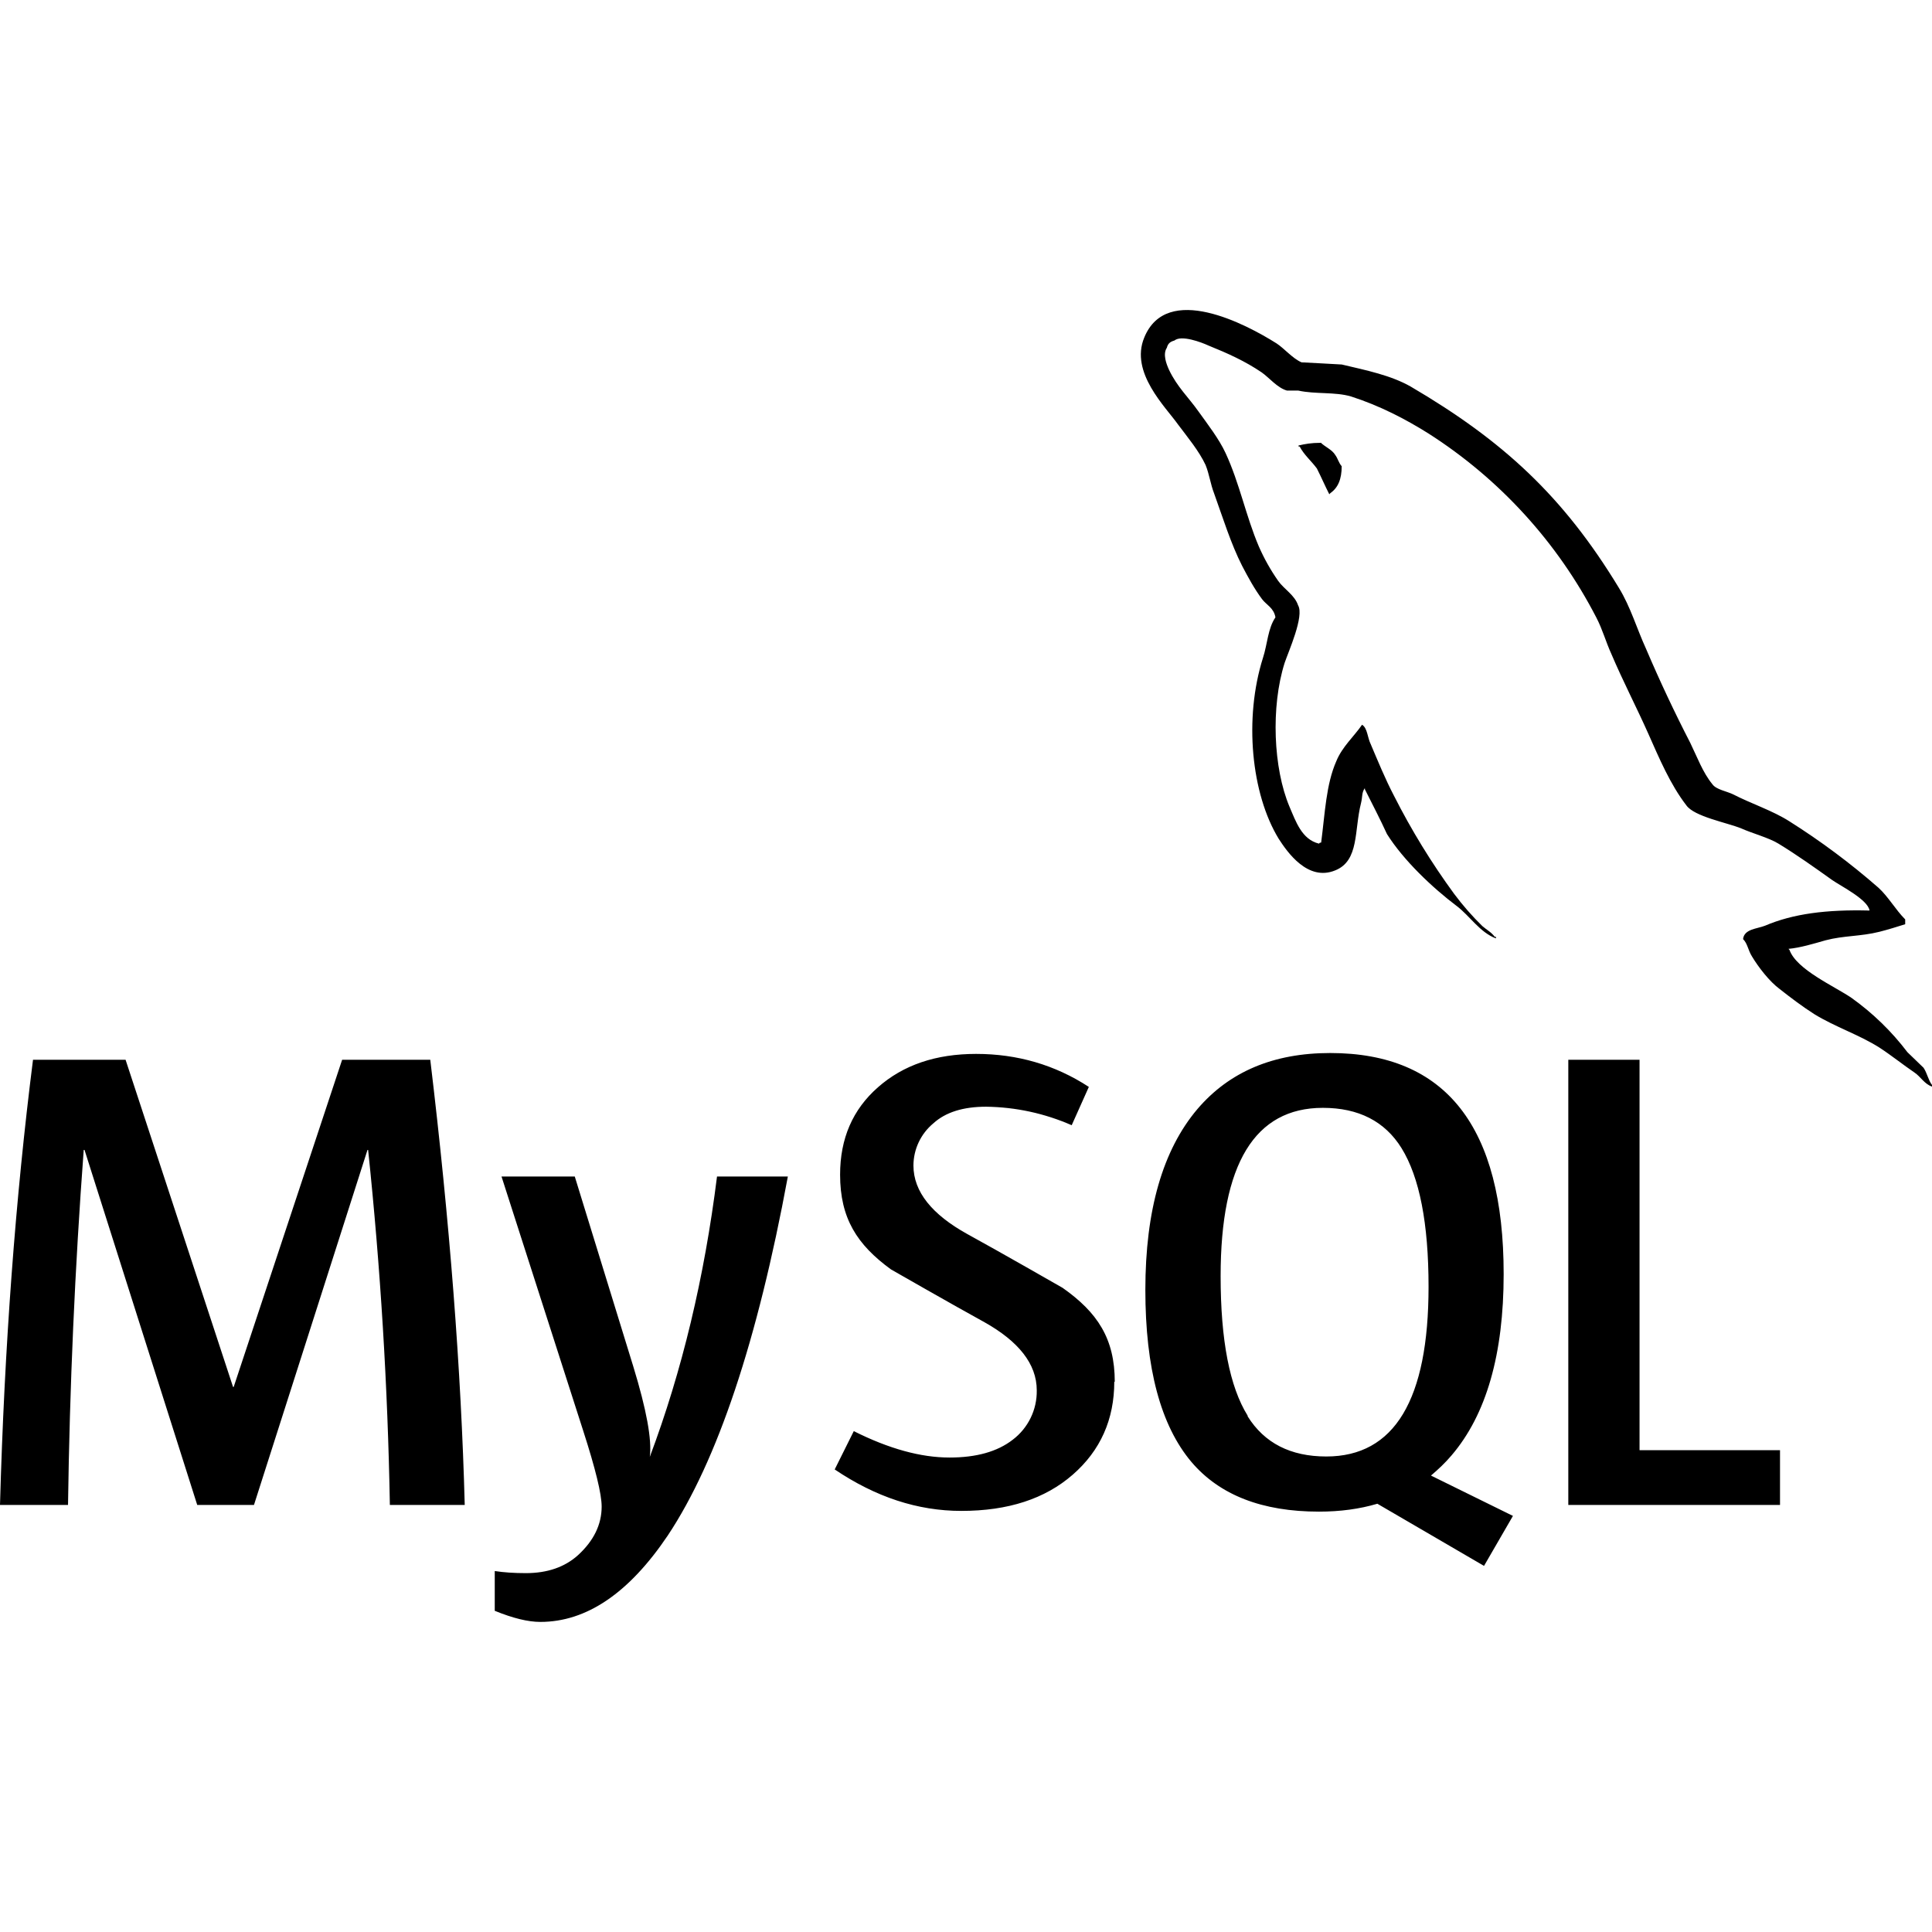
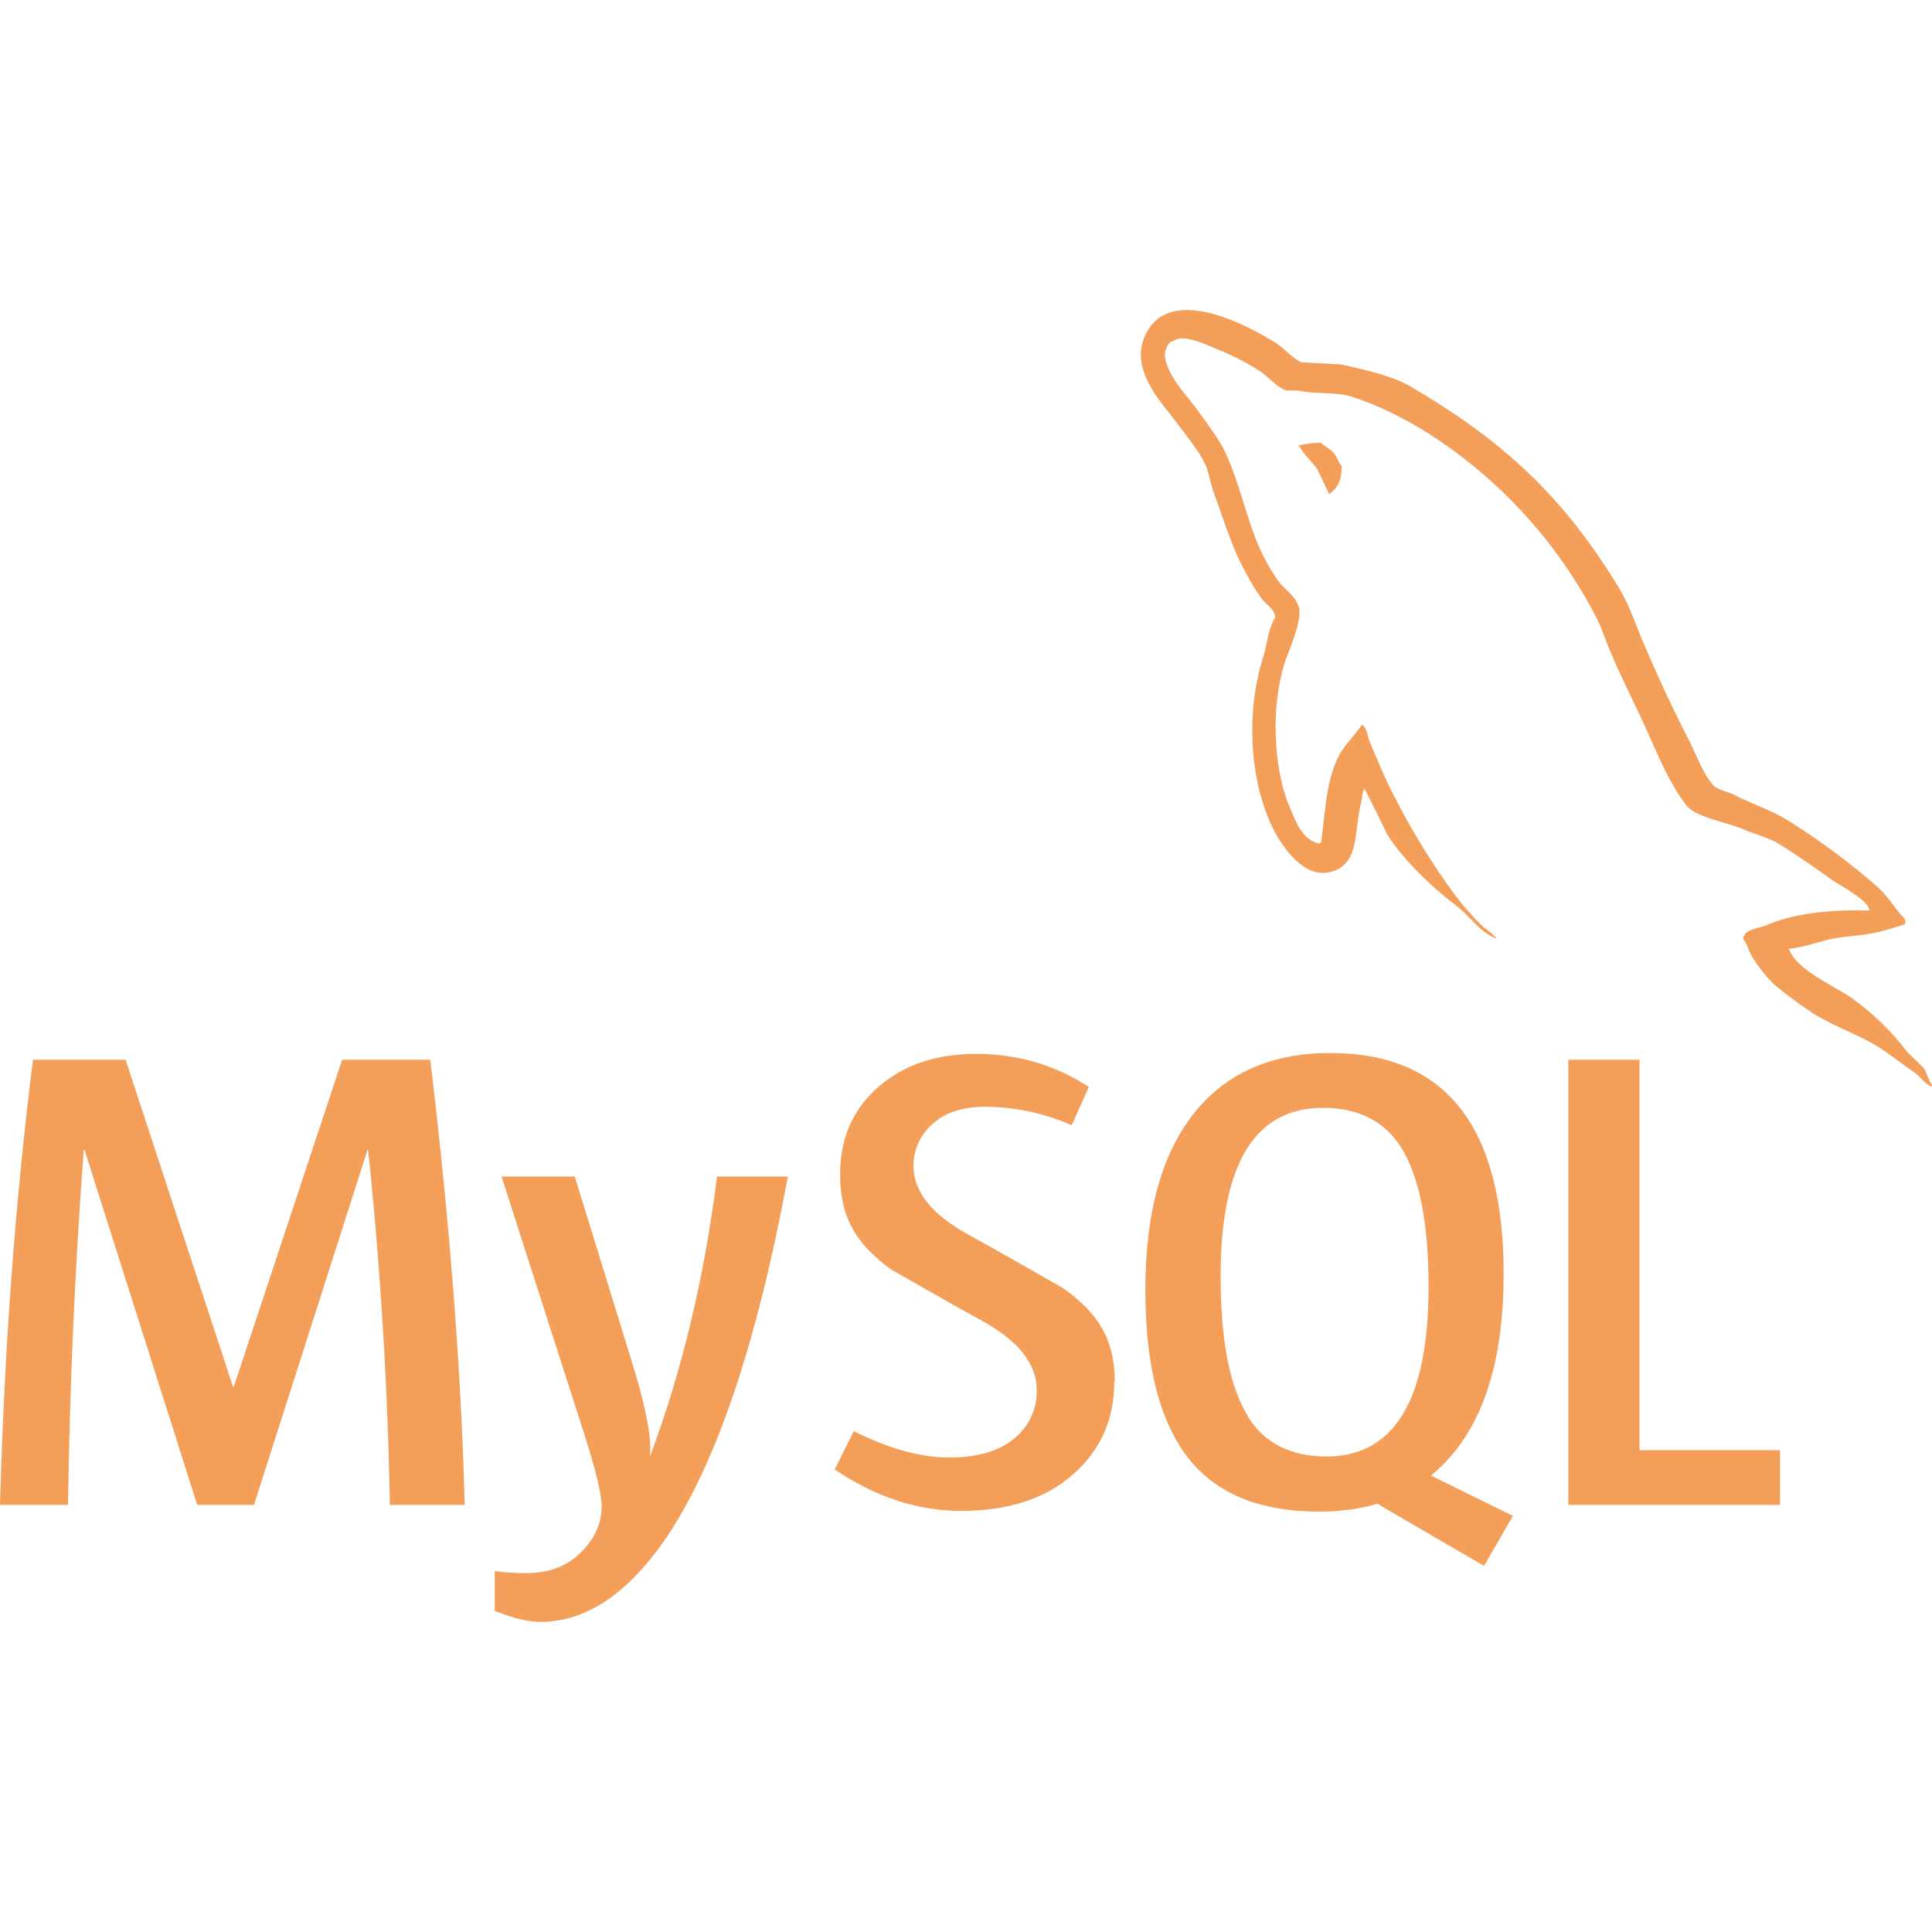
<svg xmlns="http://www.w3.org/2000/svg" role="img" viewBox="0 0 24 24">
-   <path d="M16.405 5.501c-.115 0-.193.014-.274.033v.013h.014c.054.104.146.18.214.273.054.107.1.214.154.32l.014-.015c.094-.066.14-.172.14-.333-.04-.047-.046-.094-.08-.14-.04-.067-.126-.1-.18-.153zM5.77 18.695h-.927a50.854 50.854 0 00-.27-4.41h-.008l-1.41 4.41H2.45l-1.4-4.41h-.01a72.892 72.892 0 00-.195 4.41H0c.055-1.966.192-3.81.41-5.53h1.15l1.335 4.064h.008l1.347-4.064h1.095c.242 2.015.384 3.86.428 5.53zm4.017-4.08c-.378 2.045-.876 3.533-1.492 4.46-.482.716-1.01 1.073-1.583 1.073-.153 0-.34-.046-.566-.138v-.494c.11.017.24.026.386.026.268 0 .483-.075.647-.222.197-.18.295-.382.295-.605 0-.155-.077-.47-.23-.944L6.23 14.615h.91l.727 2.36c.164.536.233.91.205 1.123.4-1.064.678-2.227.835-3.483zm12.325 4.08h-2.63v-5.53h.885v4.85h1.745zm-3.32.135l-1.016-.5c.09-.076.177-.158.255-.25.433-.506.648-1.258.648-2.253 0-1.83-.718-2.746-2.155-2.746-.704 0-1.254.232-1.65.697-.43.508-.646 1.256-.646 2.245 0 .972.19 1.686.574 2.14.35.41.877.615 1.583.615.264 0 .506-.033.725-.098l1.325.772.36-.622zM15.5 17.588c-.225-.36-.337-.94-.337-1.736 0-1.393.424-2.09 1.27-2.09.443 0 .77.167.977.5.224.362.336.936.336 1.723 0 1.404-.424 2.108-1.27 2.108-.445 0-.77-.167-.978-.5zm-1.658-.425c0 .47-.172.856-.516 1.156-.344.3-.803.45-1.384.45-.543 0-1.064-.172-1.573-.515l.237-.476c.438.22.833.328 1.19.328.332 0 .593-.073.783-.22a.754.754 0 00.3-.615c0-.33-.23-.61-.648-.845-.388-.213-1.163-.657-1.163-.657-.422-.307-.632-.636-.632-1.177 0-.45.157-.81.47-1.085.315-.278.72-.415 1.22-.415.512 0 .98.136 1.4.41l-.213.476a2.726 2.726 0 00-1.064-.23c-.283 0-.502.068-.654.206a.685.685 0 00-.248.524c0 .328.234.61.666.85.393.215 1.187.67 1.187.67.433.305.648.63.648 1.168zm9.382-5.852c-.535-.014-.95.04-1.297.188-.1.04-.26.04-.274.167.055.053.063.14.11.214.08.134.218.313.346.407.14.11.28.216.427.31.26.16.555.255.81.416.145.094.293.213.44.313.073.05.12.14.214.172v-.02c-.046-.06-.06-.147-.105-.214-.067-.067-.134-.127-.2-.193a3.223 3.223 0 00-.695-.675c-.214-.146-.682-.35-.77-.595l-.013-.014c.146-.013.32-.066.46-.106.227-.06.435-.047.67-.106.106-.027.213-.06.32-.094v-.06c-.12-.12-.21-.283-.334-.395a8.867 8.867 0 00-1.104-.823c-.21-.134-.476-.22-.697-.334-.08-.04-.214-.06-.26-.127-.12-.146-.19-.34-.275-.514a17.69 17.69 0 01-.547-1.163c-.12-.262-.193-.523-.34-.763-.69-1.137-1.437-1.826-2.586-2.5-.247-.14-.543-.2-.856-.274-.167-.008-.334-.02-.5-.027-.11-.047-.216-.174-.31-.235-.38-.24-1.364-.76-1.644-.072-.18.434.267.862.422 1.082.115.153.26.328.34.5.047.116.06.235.107.356.106.294.207.622.347.897.073.14.153.287.247.413.054.073.146.107.167.227-.094.136-.1.334-.154.5-.24.757-.146 1.693.194 2.25.107.166.362.534.703.393.3-.12.234-.5.32-.835.02-.08.007-.133.048-.187v.015c.094.188.188.367.274.555.206.328.566.668.867.895.16.12.287.328.487.402v-.02h-.015c-.043-.058-.1-.086-.154-.133a3.445 3.445 0 01-.35-.4 8.76 8.76 0 01-.747-1.218c-.11-.21-.202-.436-.29-.643-.04-.08-.04-.2-.107-.24-.1.146-.247.273-.32.453-.127.288-.14.642-.188 1.01-.027.007-.014 0-.027.014-.214-.052-.287-.274-.367-.46-.2-.475-.233-1.238-.06-1.785.047-.14.247-.582.167-.716-.042-.127-.174-.2-.247-.303a2.478 2.478 0 01-.24-.427c-.16-.374-.24-.788-.414-1.162-.08-.173-.22-.354-.334-.513-.127-.18-.267-.307-.368-.52-.033-.073-.08-.194-.027-.274.014-.054.042-.075.094-.09.088-.072.335.022.422.062.247.1.455.194.662.334.094.066.195.193.315.226h.14c.214.047.455.014.655.073.355.114.675.28.962.46a5.953 5.953 0 012.085 2.286c.08.154.115.295.188.455.14.33.313.663.455.982.14.315.275.636.476.897.1.14.502.213.682.286.133.06.34.115.46.188.23.14.454.3.67.454.11.076.443.243.463.378z" />
+   <path fill="#F39F5A" d="M16.405 5.501c-.115 0-.193.014-.274.033v.013h.014c.054.104.146.18.214.273.054.107.1.214.154.32l.014-.015c.094-.066.14-.172.14-.333-.04-.047-.046-.094-.08-.14-.04-.067-.126-.1-.18-.153zM5.77 18.695h-.927a50.854 50.854 0 00-.27-4.41h-.008l-1.41 4.41H2.45l-1.4-4.41h-.01a72.892 72.892 0 00-.195 4.41H0c.055-1.966.192-3.81.41-5.53h1.15l1.335 4.064h.008l1.347-4.064h1.095c.242 2.015.384 3.86.428 5.53zm4.017-4.08c-.378 2.045-.876 3.533-1.492 4.46-.482.716-1.01 1.073-1.583 1.073-.153 0-.34-.046-.566-.138v-.494c.11.017.24.026.386.026.268 0 .483-.075.647-.222.197-.18.295-.382.295-.605 0-.155-.077-.47-.23-.944L6.23 14.615h.91l.727 2.36c.164.536.233.91.205 1.123.4-1.064.678-2.227.835-3.483zm12.325 4.08h-2.63v-5.53h.885v4.85h1.745zm-3.32.135l-1.016-.5c.09-.076.177-.158.255-.25.433-.506.648-1.258.648-2.253 0-1.83-.718-2.746-2.155-2.746-.704 0-1.254.232-1.65.697-.43.508-.646 1.256-.646 2.245 0 .972.19 1.686.574 2.14.35.41.877.615 1.583.615.264 0 .506-.033.725-.098l1.325.772.36-.622zM15.5 17.588c-.225-.36-.337-.94-.337-1.736 0-1.393.424-2.09 1.27-2.09.443 0 .77.167.977.5.224.362.336.936.336 1.723 0 1.404-.424 2.108-1.27 2.108-.445 0-.77-.167-.978-.5zm-1.658-.425c0 .47-.172.856-.516 1.156-.344.3-.803.45-1.384.45-.543 0-1.064-.172-1.573-.515l.237-.476c.438.22.833.328 1.19.328.332 0 .593-.073.783-.22a.754.754 0 00.3-.615c0-.33-.23-.61-.648-.845-.388-.213-1.163-.657-1.163-.657-.422-.307-.632-.636-.632-1.177 0-.45.157-.81.47-1.085.315-.278.72-.415 1.22-.415.512 0 .98.136 1.4.41l-.213.476a2.726 2.726 0 00-1.064-.23c-.283 0-.502.068-.654.206a.685.685 0 00-.248.524c0 .328.234.61.666.85.393.215 1.187.67 1.187.67.433.305.648.63.648 1.168zm9.382-5.852c-.535-.014-.95.04-1.297.188-.1.04-.26.04-.274.167.055.053.063.14.11.214.08.134.218.313.346.407.14.11.28.216.427.31.26.16.555.255.81.416.145.094.293.213.44.313.073.05.12.14.214.172v-.02c-.046-.06-.06-.147-.105-.214-.067-.067-.134-.127-.2-.193a3.223 3.223 0 00-.695-.675c-.214-.146-.682-.35-.77-.595l-.013-.014c.146-.013.32-.066.46-.106.227-.06.435-.047.67-.106.106-.027.213-.06.32-.094v-.06c-.12-.12-.21-.283-.334-.395a8.867 8.867 0 00-1.104-.823c-.21-.134-.476-.22-.697-.334-.08-.04-.214-.06-.26-.127-.12-.146-.19-.34-.275-.514a17.69 17.69 0 01-.547-1.163c-.12-.262-.193-.523-.34-.763-.69-1.137-1.437-1.826-2.586-2.5-.247-.14-.543-.2-.856-.274-.167-.008-.334-.02-.5-.027-.11-.047-.216-.174-.31-.235-.38-.24-1.364-.76-1.644-.072-.18.434.267.862.422 1.082.115.153.26.328.34.5.047.116.06.235.107.356.106.294.207.622.347.897.073.14.153.287.247.413.054.073.146.107.167.227-.094.136-.1.334-.154.5-.24.757-.146 1.693.194 2.25.107.166.362.534.703.393.3-.12.234-.5.32-.835.02-.08.007-.133.048-.187v.015c.094.188.188.367.274.555.206.328.566.668.867.895.16.12.287.328.487.402v-.02h-.015c-.043-.058-.1-.086-.154-.133a3.445 3.445 0 01-.35-.4 8.76 8.76 0 01-.747-1.218c-.11-.21-.202-.436-.29-.643-.04-.08-.04-.2-.107-.24-.1.146-.247.273-.32.453-.127.288-.14.642-.188 1.01-.027.007-.014 0-.027.014-.214-.052-.287-.274-.367-.46-.2-.475-.233-1.238-.06-1.785.047-.14.247-.582.167-.716-.042-.127-.174-.2-.247-.303a2.478 2.478 0 01-.24-.427c-.16-.374-.24-.788-.414-1.162-.08-.173-.22-.354-.334-.513-.127-.18-.267-.307-.368-.52-.033-.073-.08-.194-.027-.274.014-.054.042-.075.094-.09.088-.072.335.022.422.062.247.1.455.194.662.334.094.066.195.193.315.226h.14c.214.047.455.014.655.073.355.114.675.28.962.46a5.953 5.953 0 012.085 2.286c.08.154.115.295.188.455.14.33.313.663.455.982.14.315.275.636.476.897.1.14.502.213.682.286.133.06.34.115.46.188.23.14.454.3.67.454.11.076.443.243.463.378z" />
</svg>
